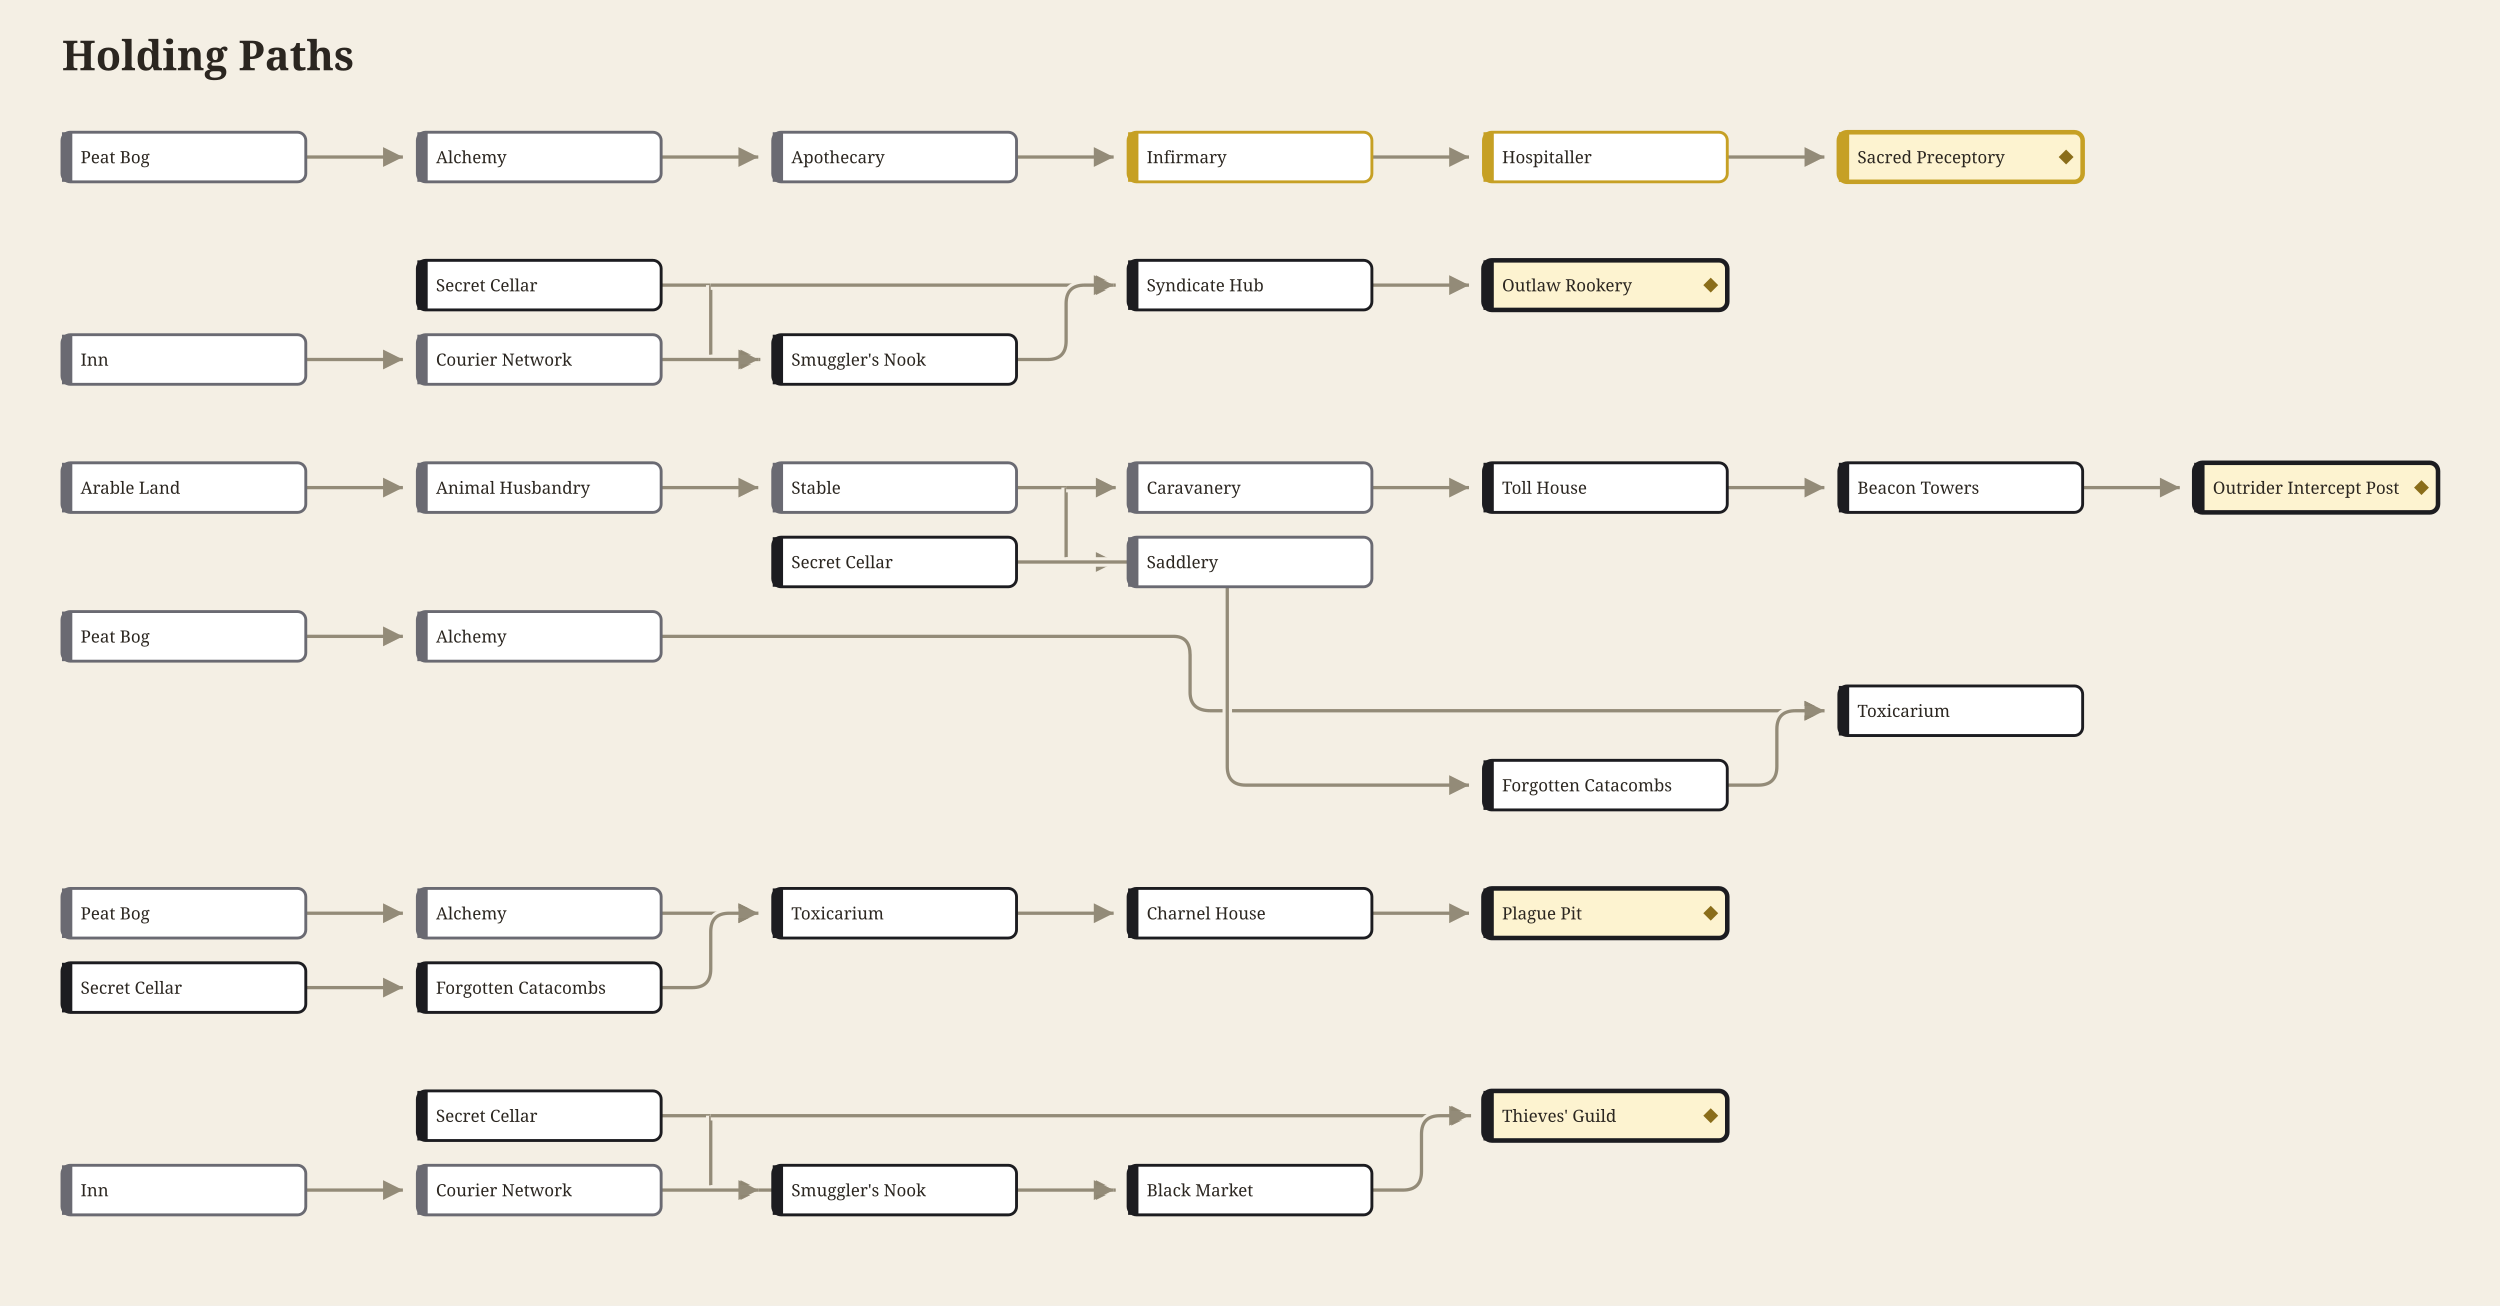
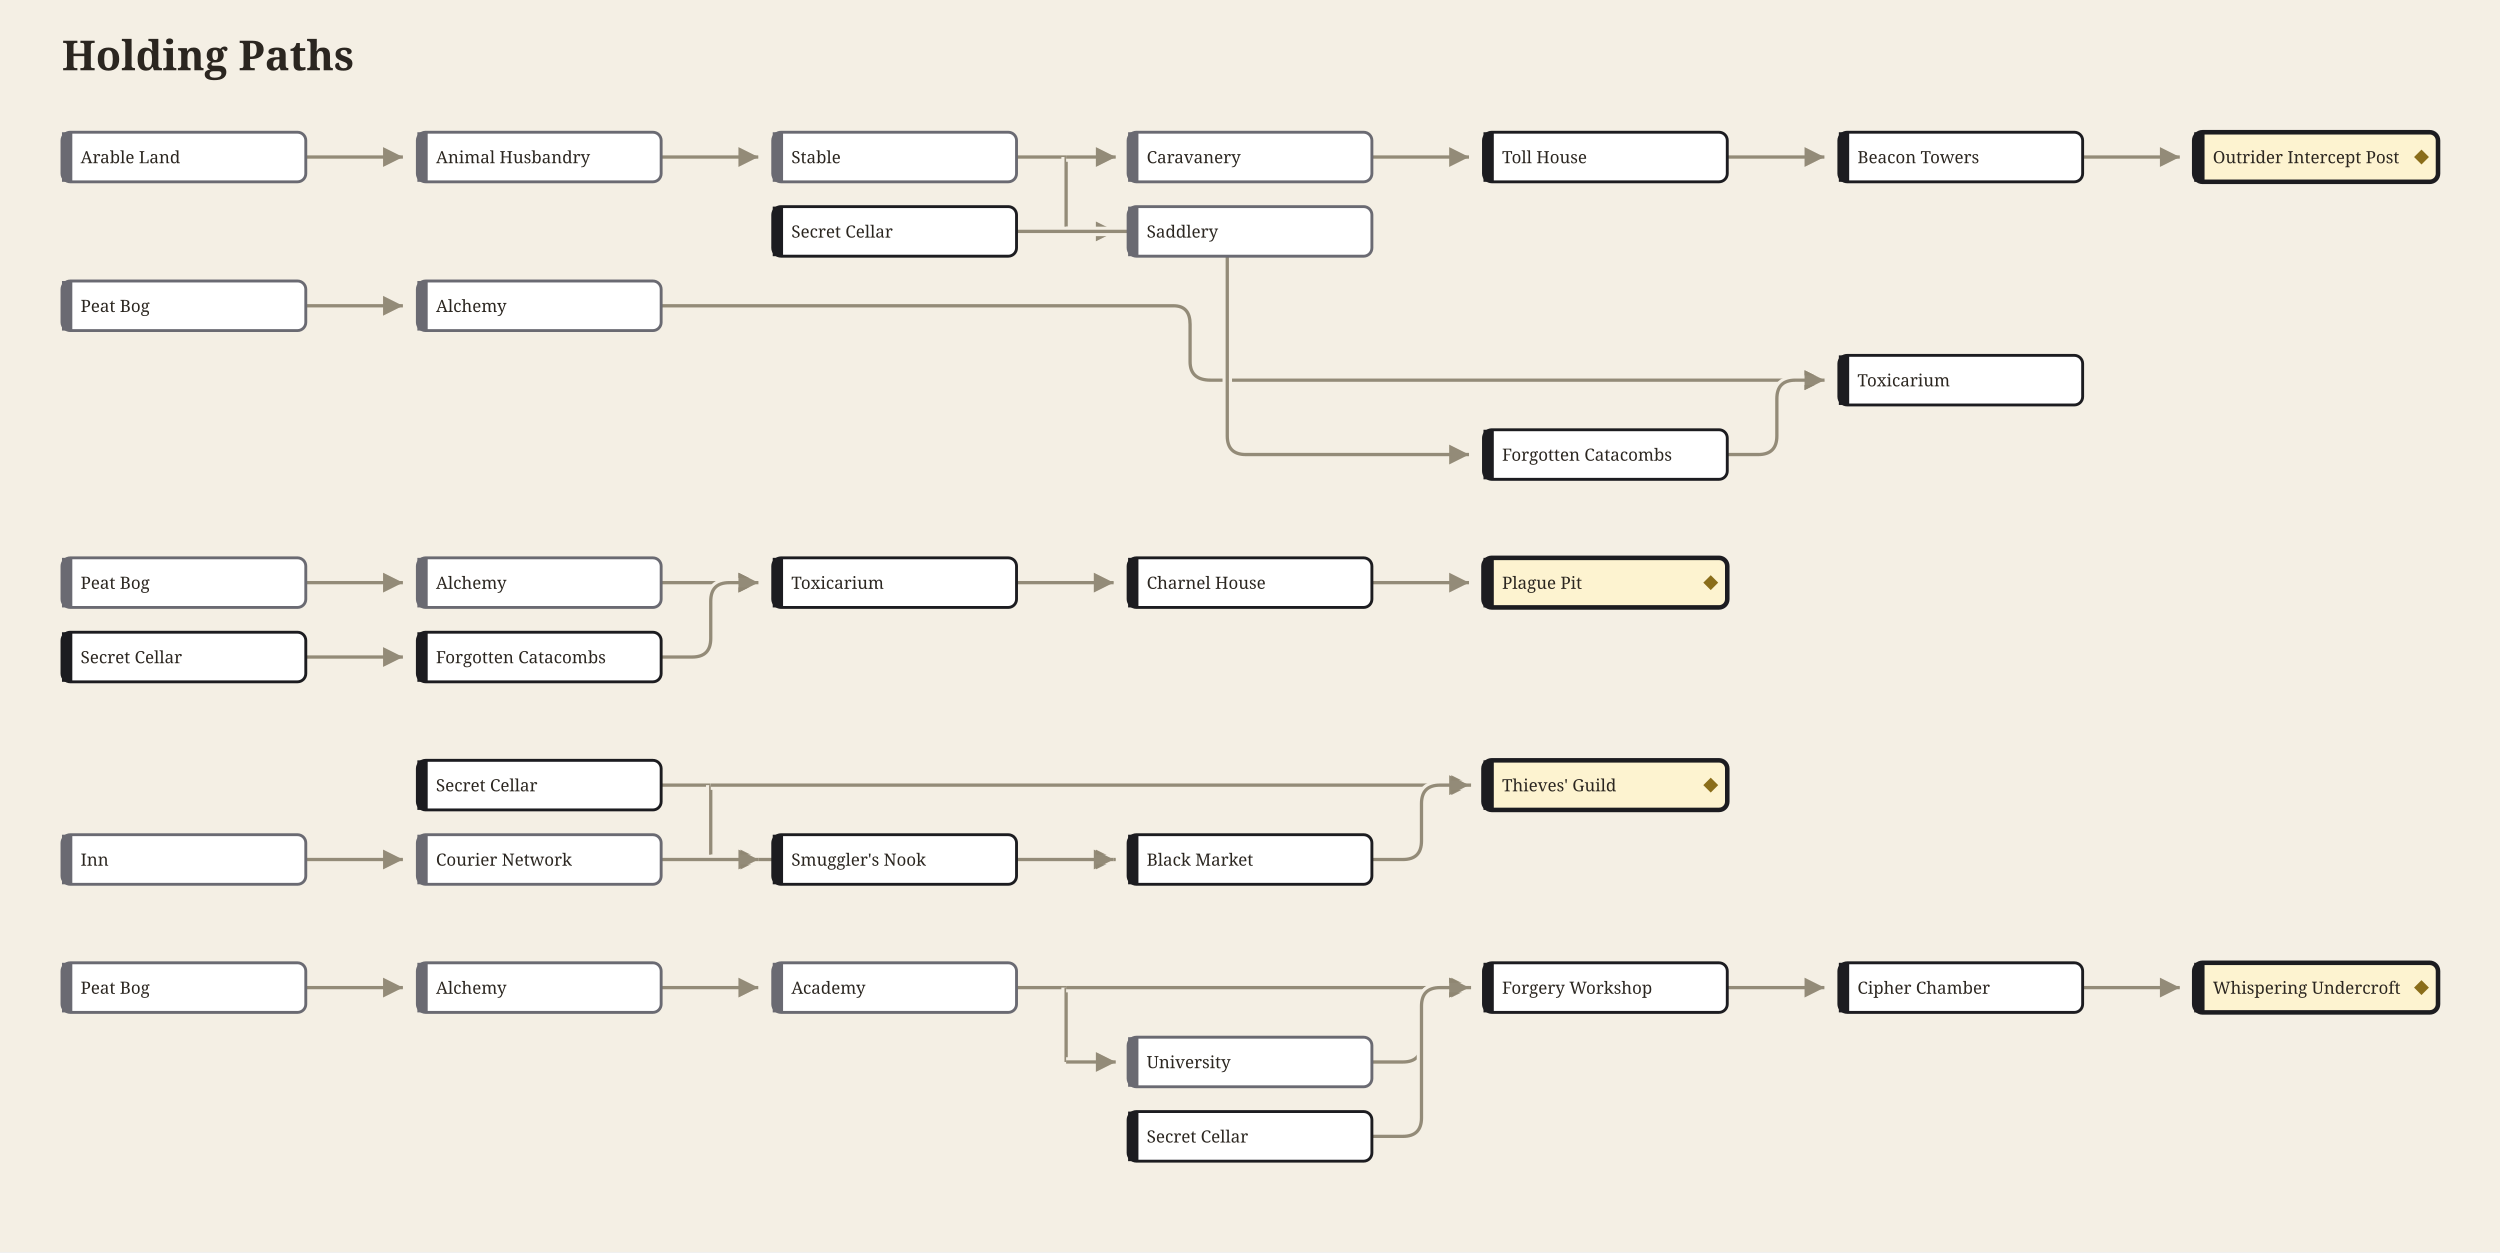
- <svg xmlns="http://www.w3.org/2000/svg" width="1210" height="632" viewBox="0 0 1210 632" font-family="Georgia, serif">
-   <rect width="1210" height="632" fill="#f4efe4" />
+ <svg xmlns="http://www.w3.org/2000/svg" width="1210" height="606" viewBox="0 0 1210 606" font-family="Georgia, serif">
+   <rect width="1210" height="606" fill="#f4efe4" />
  <defs>
    <marker id="arw-2E5A8C" markerWidth="7" markerHeight="7" refX="6" refY="3" orient="auto">
      <path d="M0,0 L6,3 L0,6 Z" fill="#2E5A8C" />
    </marker>
    <marker id="arw-9E2B25" markerWidth="7" markerHeight="7" refX="6" refY="3" orient="auto">
      <path d="M0,0 L6,3 L0,6 Z" fill="#9E2B25" />
    </marker>
    <marker id="arw-1c9c8c" markerWidth="7" markerHeight="7" refX="6" refY="3" orient="auto">
      <path d="M0,0 L6,3 L0,6 Z" fill="#1c9c8c" />
    </marker>
    <marker id="arw-C6A024" markerWidth="7" markerHeight="7" refX="6" refY="3" orient="auto">
      <path d="M0,0 L6,3 L0,6 Z" fill="#C6A024" />
    </marker>
    <marker id="arw-6A3D8F" markerWidth="7" markerHeight="7" refX="6" refY="3" orient="auto">
      <path d="M0,0 L6,3 L0,6 Z" fill="#6A3D8F" />
    </marker>
    <marker id="arw-CC6A1A" markerWidth="7" markerHeight="7" refX="6" refY="3" orient="auto">
      <path d="M0,0 L6,3 L0,6 Z" fill="#CC6A1A" />
    </marker>
    <marker id="arw-3a7d3a" markerWidth="7" markerHeight="7" refX="6" refY="3" orient="auto">
      <path d="M0,0 L6,3 L0,6 Z" fill="#3a7d3a" />
    </marker>
    <marker id="arw-b5347a" markerWidth="7" markerHeight="7" refX="6" refY="3" orient="auto">
      <path d="M0,0 L6,3 L0,6 Z" fill="#b5347a" />
    </marker>
    <marker id="arw-2b6f9e" markerWidth="7" markerHeight="7" refX="6" refY="3" orient="auto">
      <path d="M0,0 L6,3 L0,6 Z" fill="#2b6f9e" />
    </marker>
    <marker id="arw-8a6d1a" markerWidth="7" markerHeight="7" refX="6" refY="3" orient="auto">
      <path d="M0,0 L6,3 L0,6 Z" fill="#8a6d1a" />
    </marker>
    <marker id="arw-5f5647" markerWidth="7" markerHeight="7" refX="6" refY="3" orient="auto">
      <path d="M0,0 L6,3 L0,6 Z" fill="#5f5647" />
    </marker>
    <marker id="arw-7a2ea0" markerWidth="7" markerHeight="7" refX="6" refY="3" orient="auto">
      <path d="M0,0 L6,3 L0,6 Z" fill="#7a2ea0" />
    </marker>
    <marker id="arw-0f8a7e" markerWidth="7" markerHeight="7" refX="6" refY="3" orient="auto">
      <path d="M0,0 L6,3 L0,6 Z" fill="#0f8a7e" />
    </marker>
    <marker id="arw-a83232" markerWidth="7" markerHeight="7" refX="6" refY="3" orient="auto">
      <path d="M0,0 L6,3 L0,6 Z" fill="#a83232" />
    </marker>
    <marker id="arw-8f8672" markerWidth="7" markerHeight="7" refX="6" refY="3" orient="auto">
      <path d="M0,0 L6,3 L0,6 Z" fill="#8f8672" />
    </marker>
  </defs>
  <text x="30" y="34" font-size="20" font-weight="bold" fill="#2b2620">Holding Paths</text>
  <path d="M148,76 L195,76" fill="none" stroke="#f4efe4" stroke-width="4.6" opacity="1" />
  <path d="M148,76 L195,76" fill="none" stroke="#8f8672" stroke-width="1.6" opacity="0.95" marker-end="url(#arw-8f8672)" />
+   <path d="M148,148 L195,148" fill="none" stroke="#f4efe4" stroke-width="4.6" opacity="1" />
+   <path d="M148,148 L195,148" fill="none" stroke="#8f8672" stroke-width="1.6" opacity="0.95" marker-end="url(#arw-8f8672)" />
  <path d="M320,76 L367,76" fill="none" stroke="#f4efe4" stroke-width="4.6" opacity="1" />
  <path d="M320,76 L367,76" fill="none" stroke="#8f8672" stroke-width="1.6" opacity="0.95" marker-end="url(#arw-8f8672)" />
-   <path d="M492,76 L539,76" fill="none" stroke="#f4efe4" stroke-width="4.6" opacity="1" />
-   <path d="M492,76 L539,76" fill="none" stroke="#8f8672" stroke-width="1.6" opacity="0.95" marker-end="url(#arw-8f8672)" />
+   <path d="M320,148 L568,148 Q576,148 576,157 L576,175 Q576,184 586,184 L883,184" fill="none" stroke="#f4efe4" stroke-width="4.6" opacity="1" />
+   <path d="M320,148 L568,148 Q576,148 576,157 L576,175 Q576,184 586,184 L883,184" fill="none" stroke="#8f8672" stroke-width="1.6" opacity="0.95" marker-end="url(#arw-8f8672)" />
+   <path d="M492,76 L516,76" fill="none" stroke="#f4efe4" stroke-width="4.6" opacity="1" />
+   <path d="M492,76 L516,76" fill="none" stroke="#8f8672" stroke-width="1.6" opacity="0.95" />
+   <path d="M516,76 L516,112" fill="none" stroke="#f4efe4" stroke-width="4.6" opacity="1" />
+   <path d="M516,76 L516,112" fill="none" stroke="#8f8672" stroke-width="1.6" opacity="0.95" />
+   <path d="M516,112 L540,112" fill="none" stroke="#f4efe4" stroke-width="4.6" opacity="1" />
+   <path d="M516,112 L540,112" fill="none" stroke="#8f8672" stroke-width="1.6" opacity="0.95" marker-end="url(#arw-8f8672)" />
+   <path d="M516,76 L540,76" fill="none" stroke="#f4efe4" stroke-width="4.6" opacity="1" />
+   <path d="M516,76 L540,76" fill="none" stroke="#8f8672" stroke-width="1.6" opacity="0.95" marker-end="url(#arw-8f8672)" />
+   <path d="M492,112 L585,112 Q594,112 594,121 L594,211 Q594,220 603,220 L711,220" fill="none" stroke="#f4efe4" stroke-width="4.6" opacity="1" />
+   <path d="M492,112 L585,112 Q594,112 594,121 L594,211 Q594,220 603,220 L711,220" fill="none" stroke="#8f8672" stroke-width="1.6" opacity="0.95" marker-end="url(#arw-8f8672)" />
  <path d="M664,76 L711,76" fill="none" stroke="#f4efe4" stroke-width="4.6" opacity="1" />
  <path d="M664,76 L711,76" fill="none" stroke="#8f8672" stroke-width="1.6" opacity="0.95" marker-end="url(#arw-8f8672)" />
  <path d="M836,76 L883,76" fill="none" stroke="#f4efe4" stroke-width="4.6" opacity="1" />
  <path d="M836,76 L883,76" fill="none" stroke="#8f8672" stroke-width="1.6" opacity="0.95" marker-end="url(#arw-8f8672)" />
+   <path d="M836,220 L851,220 Q860,220 860,211 L860,193 Q860,184 869,184 L883,184" fill="none" stroke="#f4efe4" stroke-width="4.6" opacity="1" />
+   <path d="M836,220 L851,220 Q860,220 860,211 L860,193 Q860,184 869,184 L883,184" fill="none" stroke="#8f8672" stroke-width="1.6" opacity="0.95" marker-end="url(#arw-8f8672)" />
+   <path d="M1008,76 L1055,76" fill="none" stroke="#f4efe4" stroke-width="4.6" opacity="1" />
+   <path d="M1008,76 L1055,76" fill="none" stroke="#8f8672" stroke-width="1.6" opacity="0.95" marker-end="url(#arw-8f8672)" />
  <rect x="30" y="64" width="118" height="24" rx="4" fill="#ffffff" stroke="#6a6a72" stroke-width="1.4" />
  <rect x="30" y="64" width="5" height="24" fill="#6a6a72" />
-   <text x="39" y="79" font-size="8.2" fill="#2b2620">Peat Bog</text>
+   <text x="39" y="79" font-size="8.2" fill="#2b2620">Arable Land</text>
+   <rect x="30" y="136" width="118" height="24" rx="4" fill="#ffffff" stroke="#6a6a72" stroke-width="1.4" />
+   <rect x="30" y="136" width="5" height="24" fill="#6a6a72" />
+   <text x="39" y="151" font-size="8.2" fill="#2b2620">Peat Bog</text>
  <rect x="202" y="64" width="118" height="24" rx="4" fill="#ffffff" stroke="#6a6a72" stroke-width="1.4" />
  <rect x="202" y="64" width="5" height="24" fill="#6a6a72" />
-   <text x="211" y="79" font-size="8.2" fill="#2b2620">Alchemy</text>
+   <text x="211" y="79" font-size="8.2" fill="#2b2620">Animal Husbandry</text>
+   <rect x="202" y="136" width="118" height="24" rx="4" fill="#ffffff" stroke="#6a6a72" stroke-width="1.4" />
+   <rect x="202" y="136" width="5" height="24" fill="#6a6a72" />
+   <text x="211" y="151" font-size="8.2" fill="#2b2620">Alchemy</text>
  <rect x="374" y="64" width="118" height="24" rx="4" fill="#ffffff" stroke="#6a6a72" stroke-width="1.4" />
  <rect x="374" y="64" width="5" height="24" fill="#6a6a72" />
-   <text x="383" y="79" font-size="8.2" fill="#2b2620">Apothecary</text>
-   <rect x="546" y="64" width="118" height="24" rx="4" fill="#ffffff" stroke="#C6A024" stroke-width="1.4" />
-   <rect x="546" y="64" width="5" height="24" fill="#C6A024" />
-   <text x="555" y="79" font-size="8.2" fill="#2b2620">Infirmary</text>
-   <rect x="718" y="64" width="118" height="24" rx="4" fill="#ffffff" stroke="#C6A024" stroke-width="1.4" />
-   <rect x="718" y="64" width="5" height="24" fill="#C6A024" />
-   <text x="727" y="79" font-size="8.2" fill="#2b2620">Hospitaller</text>
-   <rect x="890" y="64" width="118" height="24" rx="4" fill="#fdf3d0" stroke="#C6A024" stroke-width="2.2" />
-   <rect x="890" y="64" width="5" height="24" fill="#C6A024" />
-   <text x="899" y="79" font-size="8.2" fill="#2b2620">Sacred Preceptory</text>
-   <polygon points="1000.0,72.4 1003.6,76.0 1000.0,79.6 996.4,76.0" fill="#8a6d1a" />
-   <path d="M148,174 L195,174" fill="none" stroke="#f4efe4" stroke-width="4.6" opacity="1" />
-   <path d="M148,174 L195,174" fill="none" stroke="#8f8672" stroke-width="1.6" opacity="0.95" marker-end="url(#arw-8f8672)" />
-   <path d="M320,138 L344,138" fill="none" stroke="#f4efe4" stroke-width="4.6" opacity="1" />
-   <path d="M320,138 L344,138" fill="none" stroke="#8f8672" stroke-width="1.6" opacity="0.95" />
-   <path d="M344,138 L344,174" fill="none" stroke="#f4efe4" stroke-width="4.6" opacity="1" />
-   <path d="M344,138 L344,174" fill="none" stroke="#8f8672" stroke-width="1.6" opacity="0.95" />
-   <path d="M344,174 L368,174" fill="none" stroke="#f4efe4" stroke-width="4.6" opacity="1" />
-   <path d="M344,174 L368,174" fill="none" stroke="#8f8672" stroke-width="1.6" opacity="0.95" marker-end="url(#arw-8f8672)" />
-   <path d="M344,138 L540,138" fill="none" stroke="#f4efe4" stroke-width="4.6" opacity="1" />
-   <path d="M344,138 L540,138" fill="none" stroke="#8f8672" stroke-width="1.6" opacity="0.95" marker-end="url(#arw-8f8672)" />
-   <path d="M320,174 L367,174" fill="none" stroke="#f4efe4" stroke-width="4.6" opacity="1" />
-   <path d="M320,174 L367,174" fill="none" stroke="#8f8672" stroke-width="1.6" opacity="0.95" marker-end="url(#arw-8f8672)" />
-   <path d="M492,174 L507,174 Q516,174 516,165 L516,147 Q516,138 525,138 L539,138" fill="none" stroke="#f4efe4" stroke-width="4.6" opacity="1" />
-   <path d="M492,174 L507,174 Q516,174 516,165 L516,147 Q516,138 525,138 L539,138" fill="none" stroke="#8f8672" stroke-width="1.6" opacity="0.95" marker-end="url(#arw-8f8672)" />
-   <path d="M664,138 L711,138" fill="none" stroke="#f4efe4" stroke-width="4.6" opacity="1" />
-   <path d="M664,138 L711,138" fill="none" stroke="#8f8672" stroke-width="1.6" opacity="0.95" marker-end="url(#arw-8f8672)" />
-   <rect x="30" y="162" width="118" height="24" rx="4" fill="#ffffff" stroke="#6a6a72" stroke-width="1.4" />
-   <rect x="30" y="162" width="5" height="24" fill="#6a6a72" />
-   <text x="39" y="177" font-size="8.2" fill="#2b2620">Inn</text>
-   <rect x="202" y="126" width="118" height="24" rx="4" fill="#ffffff" stroke="#1c1c20" stroke-width="1.4" />
-   <rect x="202" y="126" width="5" height="24" fill="#1c1c20" />
-   <text x="211" y="141" font-size="8.2" fill="#2b2620">Secret Cellar</text>
-   <rect x="202" y="162" width="118" height="24" rx="4" fill="#ffffff" stroke="#6a6a72" stroke-width="1.4" />
-   <rect x="202" y="162" width="5" height="24" fill="#6a6a72" />
-   <text x="211" y="177" font-size="8.2" fill="#2b2620">Courier Network</text>
-   <rect x="374" y="162" width="118" height="24" rx="4" fill="#ffffff" stroke="#1c1c20" stroke-width="1.4" />
-   <rect x="374" y="162" width="5" height="24" fill="#1c1c20" />
-   <text x="383" y="177" font-size="8.2" fill="#2b2620">Smuggler's Nook</text>
-   <rect x="546" y="126" width="118" height="24" rx="4" fill="#ffffff" stroke="#1c1c20" stroke-width="1.4" />
-   <rect x="546" y="126" width="5" height="24" fill="#1c1c20" />
-   <text x="555" y="141" font-size="8.2" fill="#2b2620">Syndicate Hub</text>
-   <rect x="718" y="126" width="118" height="24" rx="4" fill="#fdf3d0" stroke="#1c1c20" stroke-width="2.2" />
-   <rect x="718" y="126" width="5" height="24" fill="#1c1c20" />
-   <text x="727" y="141" font-size="8.2" fill="#2b2620">Outlaw Rookery</text>
-   <polygon points="828.0,134.4 831.6,138.0 828.0,141.6 824.4,138.0" fill="#8a6d1a" />
-   <path d="M148,236 L195,236" fill="none" stroke="#f4efe4" stroke-width="4.6" opacity="1" />
-   <path d="M148,236 L195,236" fill="none" stroke="#8f8672" stroke-width="1.6" opacity="0.95" marker-end="url(#arw-8f8672)" />
-   <path d="M148,308 L195,308" fill="none" stroke="#f4efe4" stroke-width="4.6" opacity="1" />
-   <path d="M148,308 L195,308" fill="none" stroke="#8f8672" stroke-width="1.6" opacity="0.95" marker-end="url(#arw-8f8672)" />
-   <path d="M320,236 L367,236" fill="none" stroke="#f4efe4" stroke-width="4.6" opacity="1" />
-   <path d="M320,236 L367,236" fill="none" stroke="#8f8672" stroke-width="1.6" opacity="0.95" marker-end="url(#arw-8f8672)" />
-   <path d="M320,308 L568,308 Q576,308 576,317 L576,335 Q576,344 586,344 L883,344" fill="none" stroke="#f4efe4" stroke-width="4.6" opacity="1" />
-   <path d="M320,308 L568,308 Q576,308 576,317 L576,335 Q576,344 586,344 L883,344" fill="none" stroke="#8f8672" stroke-width="1.6" opacity="0.95" marker-end="url(#arw-8f8672)" />
-   <path d="M492,236 L516,236" fill="none" stroke="#f4efe4" stroke-width="4.6" opacity="1" />
-   <path d="M492,236 L516,236" fill="none" stroke="#8f8672" stroke-width="1.6" opacity="0.95" />
-   <path d="M516,236 L516,272" fill="none" stroke="#f4efe4" stroke-width="4.6" opacity="1" />
-   <path d="M516,236 L516,272" fill="none" stroke="#8f8672" stroke-width="1.6" opacity="0.95" />
-   <path d="M516,272 L540,272" fill="none" stroke="#f4efe4" stroke-width="4.6" opacity="1" />
-   <path d="M516,272 L540,272" fill="none" stroke="#8f8672" stroke-width="1.6" opacity="0.95" marker-end="url(#arw-8f8672)" />
-   <path d="M516,236 L540,236" fill="none" stroke="#f4efe4" stroke-width="4.6" opacity="1" />
-   <path d="M516,236 L540,236" fill="none" stroke="#8f8672" stroke-width="1.6" opacity="0.95" marker-end="url(#arw-8f8672)" />
-   <path d="M492,272 L585,272 Q594,272 594,281 L594,371 Q594,380 603,380 L711,380" fill="none" stroke="#f4efe4" stroke-width="4.6" opacity="1" />
-   <path d="M492,272 L585,272 Q594,272 594,281 L594,371 Q594,380 603,380 L711,380" fill="none" stroke="#8f8672" stroke-width="1.6" opacity="0.95" marker-end="url(#arw-8f8672)" />
-   <path d="M664,236 L711,236" fill="none" stroke="#f4efe4" stroke-width="4.6" opacity="1" />
-   <path d="M664,236 L711,236" fill="none" stroke="#8f8672" stroke-width="1.6" opacity="0.95" marker-end="url(#arw-8f8672)" />
-   <path d="M836,236 L883,236" fill="none" stroke="#f4efe4" stroke-width="4.6" opacity="1" />
-   <path d="M836,236 L883,236" fill="none" stroke="#8f8672" stroke-width="1.6" opacity="0.95" marker-end="url(#arw-8f8672)" />
-   <path d="M836,380 L851,380 Q860,380 860,371 L860,353 Q860,344 869,344 L883,344" fill="none" stroke="#f4efe4" stroke-width="4.6" opacity="1" />
-   <path d="M836,380 L851,380 Q860,380 860,371 L860,353 Q860,344 869,344 L883,344" fill="none" stroke="#8f8672" stroke-width="1.6" opacity="0.95" marker-end="url(#arw-8f8672)" />
-   <path d="M1008,236 L1055,236" fill="none" stroke="#f4efe4" stroke-width="4.6" opacity="1" />
-   <path d="M1008,236 L1055,236" fill="none" stroke="#8f8672" stroke-width="1.6" opacity="0.95" marker-end="url(#arw-8f8672)" />
-   <rect x="30" y="224" width="118" height="24" rx="4" fill="#ffffff" stroke="#6a6a72" stroke-width="1.4" />
-   <rect x="30" y="224" width="5" height="24" fill="#6a6a72" />
-   <text x="39" y="239" font-size="8.2" fill="#2b2620">Arable Land</text>
-   <rect x="30" y="296" width="118" height="24" rx="4" fill="#ffffff" stroke="#6a6a72" stroke-width="1.4" />
-   <rect x="30" y="296" width="5" height="24" fill="#6a6a72" />
-   <text x="39" y="311" font-size="8.2" fill="#2b2620">Peat Bog</text>
-   <rect x="202" y="224" width="118" height="24" rx="4" fill="#ffffff" stroke="#6a6a72" stroke-width="1.4" />
-   <rect x="202" y="224" width="5" height="24" fill="#6a6a72" />
-   <text x="211" y="239" font-size="8.2" fill="#2b2620">Animal Husbandry</text>
-   <rect x="202" y="296" width="118" height="24" rx="4" fill="#ffffff" stroke="#6a6a72" stroke-width="1.4" />
-   <rect x="202" y="296" width="5" height="24" fill="#6a6a72" />
-   <text x="211" y="311" font-size="8.2" fill="#2b2620">Alchemy</text>
-   <rect x="374" y="224" width="118" height="24" rx="4" fill="#ffffff" stroke="#6a6a72" stroke-width="1.4" />
-   <rect x="374" y="224" width="5" height="24" fill="#6a6a72" />
-   <text x="383" y="239" font-size="8.2" fill="#2b2620">Stable</text>
-   <rect x="374" y="260" width="118" height="24" rx="4" fill="#ffffff" stroke="#1c1c20" stroke-width="1.4" />
-   <rect x="374" y="260" width="5" height="24" fill="#1c1c20" />
-   <text x="383" y="275" font-size="8.2" fill="#2b2620">Secret Cellar</text>
-   <rect x="546" y="224" width="118" height="24" rx="4" fill="#ffffff" stroke="#6a6a72" stroke-width="1.4" />
-   <rect x="546" y="224" width="5" height="24" fill="#6a6a72" />
-   <text x="555" y="239" font-size="8.2" fill="#2b2620">Caravanery</text>
-   <rect x="546" y="260" width="118" height="24" rx="4" fill="#ffffff" stroke="#6a6a72" stroke-width="1.4" />
-   <rect x="546" y="260" width="5" height="24" fill="#6a6a72" />
-   <text x="555" y="275" font-size="8.2" fill="#2b2620">Saddlery</text>
-   <rect x="718" y="224" width="118" height="24" rx="4" fill="#ffffff" stroke="#1c1c20" stroke-width="1.4" />
-   <rect x="718" y="224" width="5" height="24" fill="#1c1c20" />
-   <text x="727" y="239" font-size="8.2" fill="#2b2620">Toll House</text>
-   <rect x="718" y="368" width="118" height="24" rx="4" fill="#ffffff" stroke="#1c1c20" stroke-width="1.4" />
+   <text x="383" y="79" font-size="8.2" fill="#2b2620">Stable</text>
+   <rect x="374" y="100" width="118" height="24" rx="4" fill="#ffffff" stroke="#1c1c20" stroke-width="1.4" />
+   <rect x="374" y="100" width="5" height="24" fill="#1c1c20" />
+   <text x="383" y="115" font-size="8.2" fill="#2b2620">Secret Cellar</text>
+   <rect x="546" y="64" width="118" height="24" rx="4" fill="#ffffff" stroke="#6a6a72" stroke-width="1.4" />
+   <rect x="546" y="64" width="5" height="24" fill="#6a6a72" />
+   <text x="555" y="79" font-size="8.2" fill="#2b2620">Caravanery</text>
+   <rect x="546" y="100" width="118" height="24" rx="4" fill="#ffffff" stroke="#6a6a72" stroke-width="1.4" />
+   <rect x="546" y="100" width="5" height="24" fill="#6a6a72" />
+   <text x="555" y="115" font-size="8.2" fill="#2b2620">Saddlery</text>
+   <rect x="718" y="64" width="118" height="24" rx="4" fill="#ffffff" stroke="#1c1c20" stroke-width="1.4" />
+   <rect x="718" y="64" width="5" height="24" fill="#1c1c20" />
+   <text x="727" y="79" font-size="8.2" fill="#2b2620">Toll House</text>
+   <rect x="718" y="208" width="118" height="24" rx="4" fill="#ffffff" stroke="#1c1c20" stroke-width="1.4" />
+   <rect x="718" y="208" width="5" height="24" fill="#1c1c20" />
+   <text x="727" y="223" font-size="8.2" fill="#2b2620">Forgotten Catacombs</text>
+   <rect x="890" y="64" width="118" height="24" rx="4" fill="#ffffff" stroke="#1c1c20" stroke-width="1.4" />
+   <rect x="890" y="64" width="5" height="24" fill="#1c1c20" />
+   <text x="899" y="79" font-size="8.2" fill="#2b2620">Beacon Towers</text>
+   <rect x="890" y="172" width="118" height="24" rx="4" fill="#ffffff" stroke="#1c1c20" stroke-width="1.4" />
+   <rect x="890" y="172" width="5" height="24" fill="#1c1c20" />
+   <text x="899" y="187" font-size="8.2" fill="#2b2620">Toxicarium</text>
+   <rect x="1062" y="64" width="118" height="24" rx="4" fill="#fdf3d0" stroke="#1c1c20" stroke-width="2.2" />
+   <rect x="1062" y="64" width="5" height="24" fill="#1c1c20" />
+   <text x="1071" y="79" font-size="8.2" fill="#2b2620">Outrider Intercept Post</text>
+   <polygon points="1172.0,72.4 1175.6,76.0 1172.0,79.6 1168.4,76.0" fill="#8a6d1a" />
+   <path d="M148,282 L195,282" fill="none" stroke="#f4efe4" stroke-width="4.6" opacity="1" />
+   <path d="M148,282 L195,282" fill="none" stroke="#8f8672" stroke-width="1.6" opacity="0.95" marker-end="url(#arw-8f8672)" />
+   <path d="M148,318 L195,318" fill="none" stroke="#f4efe4" stroke-width="4.6" opacity="1" />
+   <path d="M148,318 L195,318" fill="none" stroke="#8f8672" stroke-width="1.6" opacity="0.95" marker-end="url(#arw-8f8672)" />
+   <path d="M320,282 L367,282" fill="none" stroke="#f4efe4" stroke-width="4.6" opacity="1" />
+   <path d="M320,282 L367,282" fill="none" stroke="#8f8672" stroke-width="1.6" opacity="0.95" marker-end="url(#arw-8f8672)" />
+   <path d="M320,318 L335,318 Q344,318 344,309 L344,291 Q344,282 353,282 L367,282" fill="none" stroke="#f4efe4" stroke-width="4.6" opacity="1" />
+   <path d="M320,318 L335,318 Q344,318 344,309 L344,291 Q344,282 353,282 L367,282" fill="none" stroke="#8f8672" stroke-width="1.6" opacity="0.95" marker-end="url(#arw-8f8672)" />
+   <path d="M492,282 L539,282" fill="none" stroke="#f4efe4" stroke-width="4.6" opacity="1" />
+   <path d="M492,282 L539,282" fill="none" stroke="#8f8672" stroke-width="1.6" opacity="0.95" marker-end="url(#arw-8f8672)" />
+   <path d="M664,282 L711,282" fill="none" stroke="#f4efe4" stroke-width="4.6" opacity="1" />
+   <path d="M664,282 L711,282" fill="none" stroke="#8f8672" stroke-width="1.6" opacity="0.95" marker-end="url(#arw-8f8672)" />
+   <rect x="30" y="270" width="118" height="24" rx="4" fill="#ffffff" stroke="#6a6a72" stroke-width="1.4" />
+   <rect x="30" y="270" width="5" height="24" fill="#6a6a72" />
+   <text x="39" y="285" font-size="8.2" fill="#2b2620">Peat Bog</text>
+   <rect x="30" y="306" width="118" height="24" rx="4" fill="#ffffff" stroke="#1c1c20" stroke-width="1.4" />
+   <rect x="30" y="306" width="5" height="24" fill="#1c1c20" />
+   <text x="39" y="321" font-size="8.2" fill="#2b2620">Secret Cellar</text>
+   <rect x="202" y="270" width="118" height="24" rx="4" fill="#ffffff" stroke="#6a6a72" stroke-width="1.4" />
+   <rect x="202" y="270" width="5" height="24" fill="#6a6a72" />
+   <text x="211" y="285" font-size="8.2" fill="#2b2620">Alchemy</text>
+   <rect x="202" y="306" width="118" height="24" rx="4" fill="#ffffff" stroke="#1c1c20" stroke-width="1.4" />
+   <rect x="202" y="306" width="5" height="24" fill="#1c1c20" />
+   <text x="211" y="321" font-size="8.2" fill="#2b2620">Forgotten Catacombs</text>
+   <rect x="374" y="270" width="118" height="24" rx="4" fill="#ffffff" stroke="#1c1c20" stroke-width="1.4" />
+   <rect x="374" y="270" width="5" height="24" fill="#1c1c20" />
+   <text x="383" y="285" font-size="8.2" fill="#2b2620">Toxicarium</text>
+   <rect x="546" y="270" width="118" height="24" rx="4" fill="#ffffff" stroke="#1c1c20" stroke-width="1.4" />
+   <rect x="546" y="270" width="5" height="24" fill="#1c1c20" />
+   <text x="555" y="285" font-size="8.2" fill="#2b2620">Charnel House</text>
+   <rect x="718" y="270" width="118" height="24" rx="4" fill="#fdf3d0" stroke="#1c1c20" stroke-width="2.2" />
+   <rect x="718" y="270" width="5" height="24" fill="#1c1c20" />
+   <text x="727" y="285" font-size="8.2" fill="#2b2620">Plague Pit</text>
+   <polygon points="828.0,278.4 831.6,282.0 828.0,285.6 824.4,282.0" fill="#8a6d1a" />
+   <path d="M148,416 L195,416" fill="none" stroke="#f4efe4" stroke-width="4.6" opacity="1" />
+   <path d="M148,416 L195,416" fill="none" stroke="#8f8672" stroke-width="1.6" opacity="0.95" marker-end="url(#arw-8f8672)" />
+   <path d="M320,380 L344,380" fill="none" stroke="#f4efe4" stroke-width="4.6" opacity="1" />
+   <path d="M320,380 L344,380" fill="none" stroke="#8f8672" stroke-width="1.6" opacity="0.95" />
+   <path d="M344,380 L344,416" fill="none" stroke="#f4efe4" stroke-width="4.6" opacity="1" />
+   <path d="M344,380 L344,416" fill="none" stroke="#8f8672" stroke-width="1.6" opacity="0.95" />
+   <path d="M344,416 L368,416" fill="none" stroke="#f4efe4" stroke-width="4.6" opacity="1" />
+   <path d="M344,416 L368,416" fill="none" stroke="#8f8672" stroke-width="1.6" opacity="0.95" marker-end="url(#arw-8f8672)" />
+   <path d="M344,416 L540,416" fill="none" stroke="#f4efe4" stroke-width="4.6" opacity="1" />
+   <path d="M344,416 L540,416" fill="none" stroke="#8f8672" stroke-width="1.6" opacity="0.95" marker-end="url(#arw-8f8672)" />
+   <path d="M344,380 L712,380" fill="none" stroke="#f4efe4" stroke-width="4.6" opacity="1" />
+   <path d="M344,380 L712,380" fill="none" stroke="#8f8672" stroke-width="1.6" opacity="0.95" marker-end="url(#arw-8f8672)" />
+   <path d="M320,416 L367,416" fill="none" stroke="#f4efe4" stroke-width="4.6" opacity="1" />
+   <path d="M320,416 L367,416" fill="none" stroke="#8f8672" stroke-width="1.6" opacity="0.95" marker-end="url(#arw-8f8672)" />
+   <path d="M492,416 L539,416" fill="none" stroke="#f4efe4" stroke-width="4.6" opacity="1" />
+   <path d="M492,416 L539,416" fill="none" stroke="#8f8672" stroke-width="1.6" opacity="0.95" marker-end="url(#arw-8f8672)" />
+   <path d="M664,416 L679,416 Q688,416 688,407 L688,389 Q688,380 697,380 L711,380" fill="none" stroke="#f4efe4" stroke-width="4.6" opacity="1" />
+   <path d="M664,416 L679,416 Q688,416 688,407 L688,389 Q688,380 697,380 L711,380" fill="none" stroke="#8f8672" stroke-width="1.6" opacity="0.95" marker-end="url(#arw-8f8672)" />
+   <rect x="30" y="404" width="118" height="24" rx="4" fill="#ffffff" stroke="#6a6a72" stroke-width="1.4" />
+   <rect x="30" y="404" width="5" height="24" fill="#6a6a72" />
+   <text x="39" y="419" font-size="8.2" fill="#2b2620">Inn</text>
+   <rect x="202" y="368" width="118" height="24" rx="4" fill="#ffffff" stroke="#1c1c20" stroke-width="1.4" />
+   <rect x="202" y="368" width="5" height="24" fill="#1c1c20" />
+   <text x="211" y="383" font-size="8.2" fill="#2b2620">Secret Cellar</text>
+   <rect x="202" y="404" width="118" height="24" rx="4" fill="#ffffff" stroke="#6a6a72" stroke-width="1.4" />
+   <rect x="202" y="404" width="5" height="24" fill="#6a6a72" />
+   <text x="211" y="419" font-size="8.2" fill="#2b2620">Courier Network</text>
+   <rect x="374" y="404" width="118" height="24" rx="4" fill="#ffffff" stroke="#1c1c20" stroke-width="1.4" />
+   <rect x="374" y="404" width="5" height="24" fill="#1c1c20" />
+   <text x="383" y="419" font-size="8.2" fill="#2b2620">Smuggler's Nook</text>
+   <rect x="546" y="404" width="118" height="24" rx="4" fill="#ffffff" stroke="#1c1c20" stroke-width="1.4" />
+   <rect x="546" y="404" width="5" height="24" fill="#1c1c20" />
+   <text x="555" y="419" font-size="8.2" fill="#2b2620">Black Market</text>
+   <rect x="718" y="368" width="118" height="24" rx="4" fill="#fdf3d0" stroke="#1c1c20" stroke-width="2.2" />
  <rect x="718" y="368" width="5" height="24" fill="#1c1c20" />
-   <text x="727" y="383" font-size="8.2" fill="#2b2620">Forgotten Catacombs</text>
-   <rect x="890" y="224" width="118" height="24" rx="4" fill="#ffffff" stroke="#1c1c20" stroke-width="1.4" />
-   <rect x="890" y="224" width="5" height="24" fill="#1c1c20" />
-   <text x="899" y="239" font-size="8.2" fill="#2b2620">Beacon Towers</text>
-   <rect x="890" y="332" width="118" height="24" rx="4" fill="#ffffff" stroke="#1c1c20" stroke-width="1.4" />
-   <rect x="890" y="332" width="5" height="24" fill="#1c1c20" />
-   <text x="899" y="347" font-size="8.2" fill="#2b2620">Toxicarium</text>
-   <rect x="1062" y="224" width="118" height="24" rx="4" fill="#fdf3d0" stroke="#1c1c20" stroke-width="2.2" />
-   <rect x="1062" y="224" width="5" height="24" fill="#1c1c20" />
-   <text x="1071" y="239" font-size="8.2" fill="#2b2620">Outrider Intercept Post</text>
-   <polygon points="1172.0,232.4 1175.6,236.0 1172.0,239.6 1168.4,236.0" fill="#8a6d1a" />
-   <path d="M148,442 L195,442" fill="none" stroke="#f4efe4" stroke-width="4.6" opacity="1" />
-   <path d="M148,442 L195,442" fill="none" stroke="#8f8672" stroke-width="1.6" opacity="0.95" marker-end="url(#arw-8f8672)" />
+   <text x="727" y="383" font-size="8.2" fill="#2b2620">Thieves' Guild</text>
+   <polygon points="828.0,376.4 831.6,380.0 828.0,383.6 824.4,380.0" fill="#8a6d1a" />
  <path d="M148,478 L195,478" fill="none" stroke="#f4efe4" stroke-width="4.6" opacity="1" />
  <path d="M148,478 L195,478" fill="none" stroke="#8f8672" stroke-width="1.6" opacity="0.95" marker-end="url(#arw-8f8672)" />
-   <path d="M320,442 L367,442" fill="none" stroke="#f4efe4" stroke-width="4.6" opacity="1" />
-   <path d="M320,442 L367,442" fill="none" stroke="#8f8672" stroke-width="1.6" opacity="0.95" marker-end="url(#arw-8f8672)" />
-   <path d="M320,478 L335,478 Q344,478 344,469 L344,451 Q344,442 353,442 L367,442" fill="none" stroke="#f4efe4" stroke-width="4.6" opacity="1" />
-   <path d="M320,478 L335,478 Q344,478 344,469 L344,451 Q344,442 353,442 L367,442" fill="none" stroke="#8f8672" stroke-width="1.6" opacity="0.95" marker-end="url(#arw-8f8672)" />
-   <path d="M492,442 L539,442" fill="none" stroke="#f4efe4" stroke-width="4.6" opacity="1" />
-   <path d="M492,442 L539,442" fill="none" stroke="#8f8672" stroke-width="1.6" opacity="0.95" marker-end="url(#arw-8f8672)" />
-   <path d="M664,442 L711,442" fill="none" stroke="#f4efe4" stroke-width="4.6" opacity="1" />
-   <path d="M664,442 L711,442" fill="none" stroke="#8f8672" stroke-width="1.6" opacity="0.95" marker-end="url(#arw-8f8672)" />
-   <rect x="30" y="430" width="118" height="24" rx="4" fill="#ffffff" stroke="#6a6a72" stroke-width="1.4" />
-   <rect x="30" y="430" width="5" height="24" fill="#6a6a72" />
-   <text x="39" y="445" font-size="8.2" fill="#2b2620">Peat Bog</text>
-   <rect x="30" y="466" width="118" height="24" rx="4" fill="#ffffff" stroke="#1c1c20" stroke-width="1.4" />
-   <rect x="30" y="466" width="5" height="24" fill="#1c1c20" />
-   <text x="39" y="481" font-size="8.2" fill="#2b2620">Secret Cellar</text>
-   <rect x="202" y="430" width="118" height="24" rx="4" fill="#ffffff" stroke="#6a6a72" stroke-width="1.4" />
-   <rect x="202" y="430" width="5" height="24" fill="#6a6a72" />
-   <text x="211" y="445" font-size="8.2" fill="#2b2620">Alchemy</text>
-   <rect x="202" y="466" width="118" height="24" rx="4" fill="#ffffff" stroke="#1c1c20" stroke-width="1.4" />
-   <rect x="202" y="466" width="5" height="24" fill="#1c1c20" />
-   <text x="211" y="481" font-size="8.2" fill="#2b2620">Forgotten Catacombs</text>
-   <rect x="374" y="430" width="118" height="24" rx="4" fill="#ffffff" stroke="#1c1c20" stroke-width="1.4" />
-   <rect x="374" y="430" width="5" height="24" fill="#1c1c20" />
-   <text x="383" y="445" font-size="8.2" fill="#2b2620">Toxicarium</text>
-   <rect x="546" y="430" width="118" height="24" rx="4" fill="#ffffff" stroke="#1c1c20" stroke-width="1.4" />
-   <rect x="546" y="430" width="5" height="24" fill="#1c1c20" />
-   <text x="555" y="445" font-size="8.2" fill="#2b2620">Charnel House</text>
-   <rect x="718" y="430" width="118" height="24" rx="4" fill="#fdf3d0" stroke="#1c1c20" stroke-width="2.2" />
-   <rect x="718" y="430" width="5" height="24" fill="#1c1c20" />
-   <text x="727" y="445" font-size="8.2" fill="#2b2620">Plague Pit</text>
-   <polygon points="828.0,438.4 831.6,442.0 828.0,445.6 824.4,442.0" fill="#8a6d1a" />
-   <path d="M148,576 L195,576" fill="none" stroke="#f4efe4" stroke-width="4.6" opacity="1" />
-   <path d="M148,576 L195,576" fill="none" stroke="#8f8672" stroke-width="1.6" opacity="0.95" marker-end="url(#arw-8f8672)" />
-   <path d="M320,540 L344,540" fill="none" stroke="#f4efe4" stroke-width="4.6" opacity="1" />
-   <path d="M320,540 L344,540" fill="none" stroke="#8f8672" stroke-width="1.6" opacity="0.95" />
-   <path d="M344,540 L344,576" fill="none" stroke="#f4efe4" stroke-width="4.6" opacity="1" />
-   <path d="M344,540 L344,576" fill="none" stroke="#8f8672" stroke-width="1.6" opacity="0.95" />
-   <path d="M344,576 L368,576" fill="none" stroke="#f4efe4" stroke-width="4.6" opacity="1" />
-   <path d="M344,576 L368,576" fill="none" stroke="#8f8672" stroke-width="1.6" opacity="0.95" marker-end="url(#arw-8f8672)" />
-   <path d="M344,576 L540,576" fill="none" stroke="#f4efe4" stroke-width="4.6" opacity="1" />
-   <path d="M344,576 L540,576" fill="none" stroke="#8f8672" stroke-width="1.6" opacity="0.95" marker-end="url(#arw-8f8672)" />
-   <path d="M344,540 L712,540" fill="none" stroke="#f4efe4" stroke-width="4.6" opacity="1" />
-   <path d="M344,540 L712,540" fill="none" stroke="#8f8672" stroke-width="1.6" opacity="0.95" marker-end="url(#arw-8f8672)" />
-   <path d="M320,576 L367,576" fill="none" stroke="#f4efe4" stroke-width="4.6" opacity="1" />
-   <path d="M320,576 L367,576" fill="none" stroke="#8f8672" stroke-width="1.6" opacity="0.95" marker-end="url(#arw-8f8672)" />
-   <path d="M492,576 L539,576" fill="none" stroke="#f4efe4" stroke-width="4.6" opacity="1" />
-   <path d="M492,576 L539,576" fill="none" stroke="#8f8672" stroke-width="1.6" opacity="0.95" marker-end="url(#arw-8f8672)" />
-   <path d="M664,576 L679,576 Q688,576 688,567 L688,549 Q688,540 697,540 L711,540" fill="none" stroke="#f4efe4" stroke-width="4.6" opacity="1" />
-   <path d="M664,576 L679,576 Q688,576 688,567 L688,549 Q688,540 697,540 L711,540" fill="none" stroke="#8f8672" stroke-width="1.6" opacity="0.95" marker-end="url(#arw-8f8672)" />
-   <rect x="30" y="564" width="118" height="24" rx="4" fill="#ffffff" stroke="#6a6a72" stroke-width="1.4" />
-   <rect x="30" y="564" width="5" height="24" fill="#6a6a72" />
-   <text x="39" y="579" font-size="8.2" fill="#2b2620">Inn</text>
-   <rect x="202" y="528" width="118" height="24" rx="4" fill="#ffffff" stroke="#1c1c20" stroke-width="1.4" />
-   <rect x="202" y="528" width="5" height="24" fill="#1c1c20" />
-   <text x="211" y="543" font-size="8.2" fill="#2b2620">Secret Cellar</text>
-   <rect x="202" y="564" width="118" height="24" rx="4" fill="#ffffff" stroke="#6a6a72" stroke-width="1.4" />
-   <rect x="202" y="564" width="5" height="24" fill="#6a6a72" />
-   <text x="211" y="579" font-size="8.2" fill="#2b2620">Courier Network</text>
-   <rect x="374" y="564" width="118" height="24" rx="4" fill="#ffffff" stroke="#1c1c20" stroke-width="1.4" />
-   <rect x="374" y="564" width="5" height="24" fill="#1c1c20" />
-   <text x="383" y="579" font-size="8.2" fill="#2b2620">Smuggler's Nook</text>
-   <rect x="546" y="564" width="118" height="24" rx="4" fill="#ffffff" stroke="#1c1c20" stroke-width="1.4" />
-   <rect x="546" y="564" width="5" height="24" fill="#1c1c20" />
-   <text x="555" y="579" font-size="8.2" fill="#2b2620">Black Market</text>
-   <rect x="718" y="528" width="118" height="24" rx="4" fill="#fdf3d0" stroke="#1c1c20" stroke-width="2.2" />
-   <rect x="718" y="528" width="5" height="24" fill="#1c1c20" />
-   <text x="727" y="543" font-size="8.2" fill="#2b2620">Thieves' Guild</text>
-   <polygon points="828.0,536.4 831.6,540.0 828.0,543.6 824.4,540.0" fill="#8a6d1a" />
+   <path d="M320,478 L367,478" fill="none" stroke="#f4efe4" stroke-width="4.6" opacity="1" />
+   <path d="M320,478 L367,478" fill="none" stroke="#8f8672" stroke-width="1.6" opacity="0.95" marker-end="url(#arw-8f8672)" />
+   <path d="M492,478 L516,478" fill="none" stroke="#f4efe4" stroke-width="4.6" opacity="1" />
+   <path d="M492,478 L516,478" fill="none" stroke="#8f8672" stroke-width="1.6" opacity="0.95" />
+   <path d="M516,478 L516,514" fill="none" stroke="#f4efe4" stroke-width="4.6" opacity="1" />
+   <path d="M516,478 L516,514" fill="none" stroke="#8f8672" stroke-width="1.6" opacity="0.95" />
+   <path d="M516,514 L540,514" fill="none" stroke="#f4efe4" stroke-width="4.6" opacity="1" />
+   <path d="M516,514 L540,514" fill="none" stroke="#8f8672" stroke-width="1.6" opacity="0.95" marker-end="url(#arw-8f8672)" />
+   <path d="M516,478 L712,478" fill="none" stroke="#f4efe4" stroke-width="4.6" opacity="1" />
+   <path d="M516,478 L712,478" fill="none" stroke="#8f8672" stroke-width="1.6" opacity="0.95" marker-end="url(#arw-8f8672)" />
+   <path d="M664,514 L679,514 Q688,514 688,505 L688,487 Q688,478 697,478 L711,478" fill="none" stroke="#f4efe4" stroke-width="4.6" opacity="1" />
+   <path d="M664,514 L679,514 Q688,514 688,505 L688,487 Q688,478 697,478 L711,478" fill="none" stroke="#8f8672" stroke-width="1.6" opacity="0.95" marker-end="url(#arw-8f8672)" />
+   <path d="M664,550 L679,550 Q688,550 688,541 L688,487 Q688,478 697,478 L711,478" fill="none" stroke="#f4efe4" stroke-width="4.6" opacity="1" />
+   <path d="M664,550 L679,550 Q688,550 688,541 L688,487 Q688,478 697,478 L711,478" fill="none" stroke="#8f8672" stroke-width="1.6" opacity="0.95" marker-end="url(#arw-8f8672)" />
+   <path d="M836,478 L883,478" fill="none" stroke="#f4efe4" stroke-width="4.6" opacity="1" />
+   <path d="M836,478 L883,478" fill="none" stroke="#8f8672" stroke-width="1.6" opacity="0.95" marker-end="url(#arw-8f8672)" />
+   <path d="M1008,478 L1055,478" fill="none" stroke="#f4efe4" stroke-width="4.6" opacity="1" />
+   <path d="M1008,478 L1055,478" fill="none" stroke="#8f8672" stroke-width="1.6" opacity="0.95" marker-end="url(#arw-8f8672)" />
+   <rect x="30" y="466" width="118" height="24" rx="4" fill="#ffffff" stroke="#6a6a72" stroke-width="1.4" />
+   <rect x="30" y="466" width="5" height="24" fill="#6a6a72" />
+   <text x="39" y="481" font-size="8.2" fill="#2b2620">Peat Bog</text>
+   <rect x="202" y="466" width="118" height="24" rx="4" fill="#ffffff" stroke="#6a6a72" stroke-width="1.4" />
+   <rect x="202" y="466" width="5" height="24" fill="#6a6a72" />
+   <text x="211" y="481" font-size="8.2" fill="#2b2620">Alchemy</text>
+   <rect x="374" y="466" width="118" height="24" rx="4" fill="#ffffff" stroke="#6a6a72" stroke-width="1.4" />
+   <rect x="374" y="466" width="5" height="24" fill="#6a6a72" />
+   <text x="383" y="481" font-size="8.2" fill="#2b2620">Academy</text>
+   <rect x="546" y="502" width="118" height="24" rx="4" fill="#ffffff" stroke="#6a6a72" stroke-width="1.4" />
+   <rect x="546" y="502" width="5" height="24" fill="#6a6a72" />
+   <text x="555" y="517" font-size="8.2" fill="#2b2620">University</text>
+   <rect x="546" y="538" width="118" height="24" rx="4" fill="#ffffff" stroke="#1c1c20" stroke-width="1.4" />
+   <rect x="546" y="538" width="5" height="24" fill="#1c1c20" />
+   <text x="555" y="553" font-size="8.2" fill="#2b2620">Secret Cellar</text>
+   <rect x="718" y="466" width="118" height="24" rx="4" fill="#ffffff" stroke="#1c1c20" stroke-width="1.4" />
+   <rect x="718" y="466" width="5" height="24" fill="#1c1c20" />
+   <text x="727" y="481" font-size="8.2" fill="#2b2620">Forgery Workshop</text>
+   <rect x="890" y="466" width="118" height="24" rx="4" fill="#ffffff" stroke="#1c1c20" stroke-width="1.4" />
+   <rect x="890" y="466" width="5" height="24" fill="#1c1c20" />
+   <text x="899" y="481" font-size="8.2" fill="#2b2620">Cipher Chamber</text>
+   <rect x="1062" y="466" width="118" height="24" rx="4" fill="#fdf3d0" stroke="#1c1c20" stroke-width="2.2" />
+   <rect x="1062" y="466" width="5" height="24" fill="#1c1c20" />
+   <text x="1071" y="481" font-size="8.2" fill="#2b2620">Whispering Undercroft</text>
+   <polygon points="1172.0,474.4 1175.6,478.0 1172.0,481.6 1168.4,478.0" fill="#8a6d1a" />
</svg>
